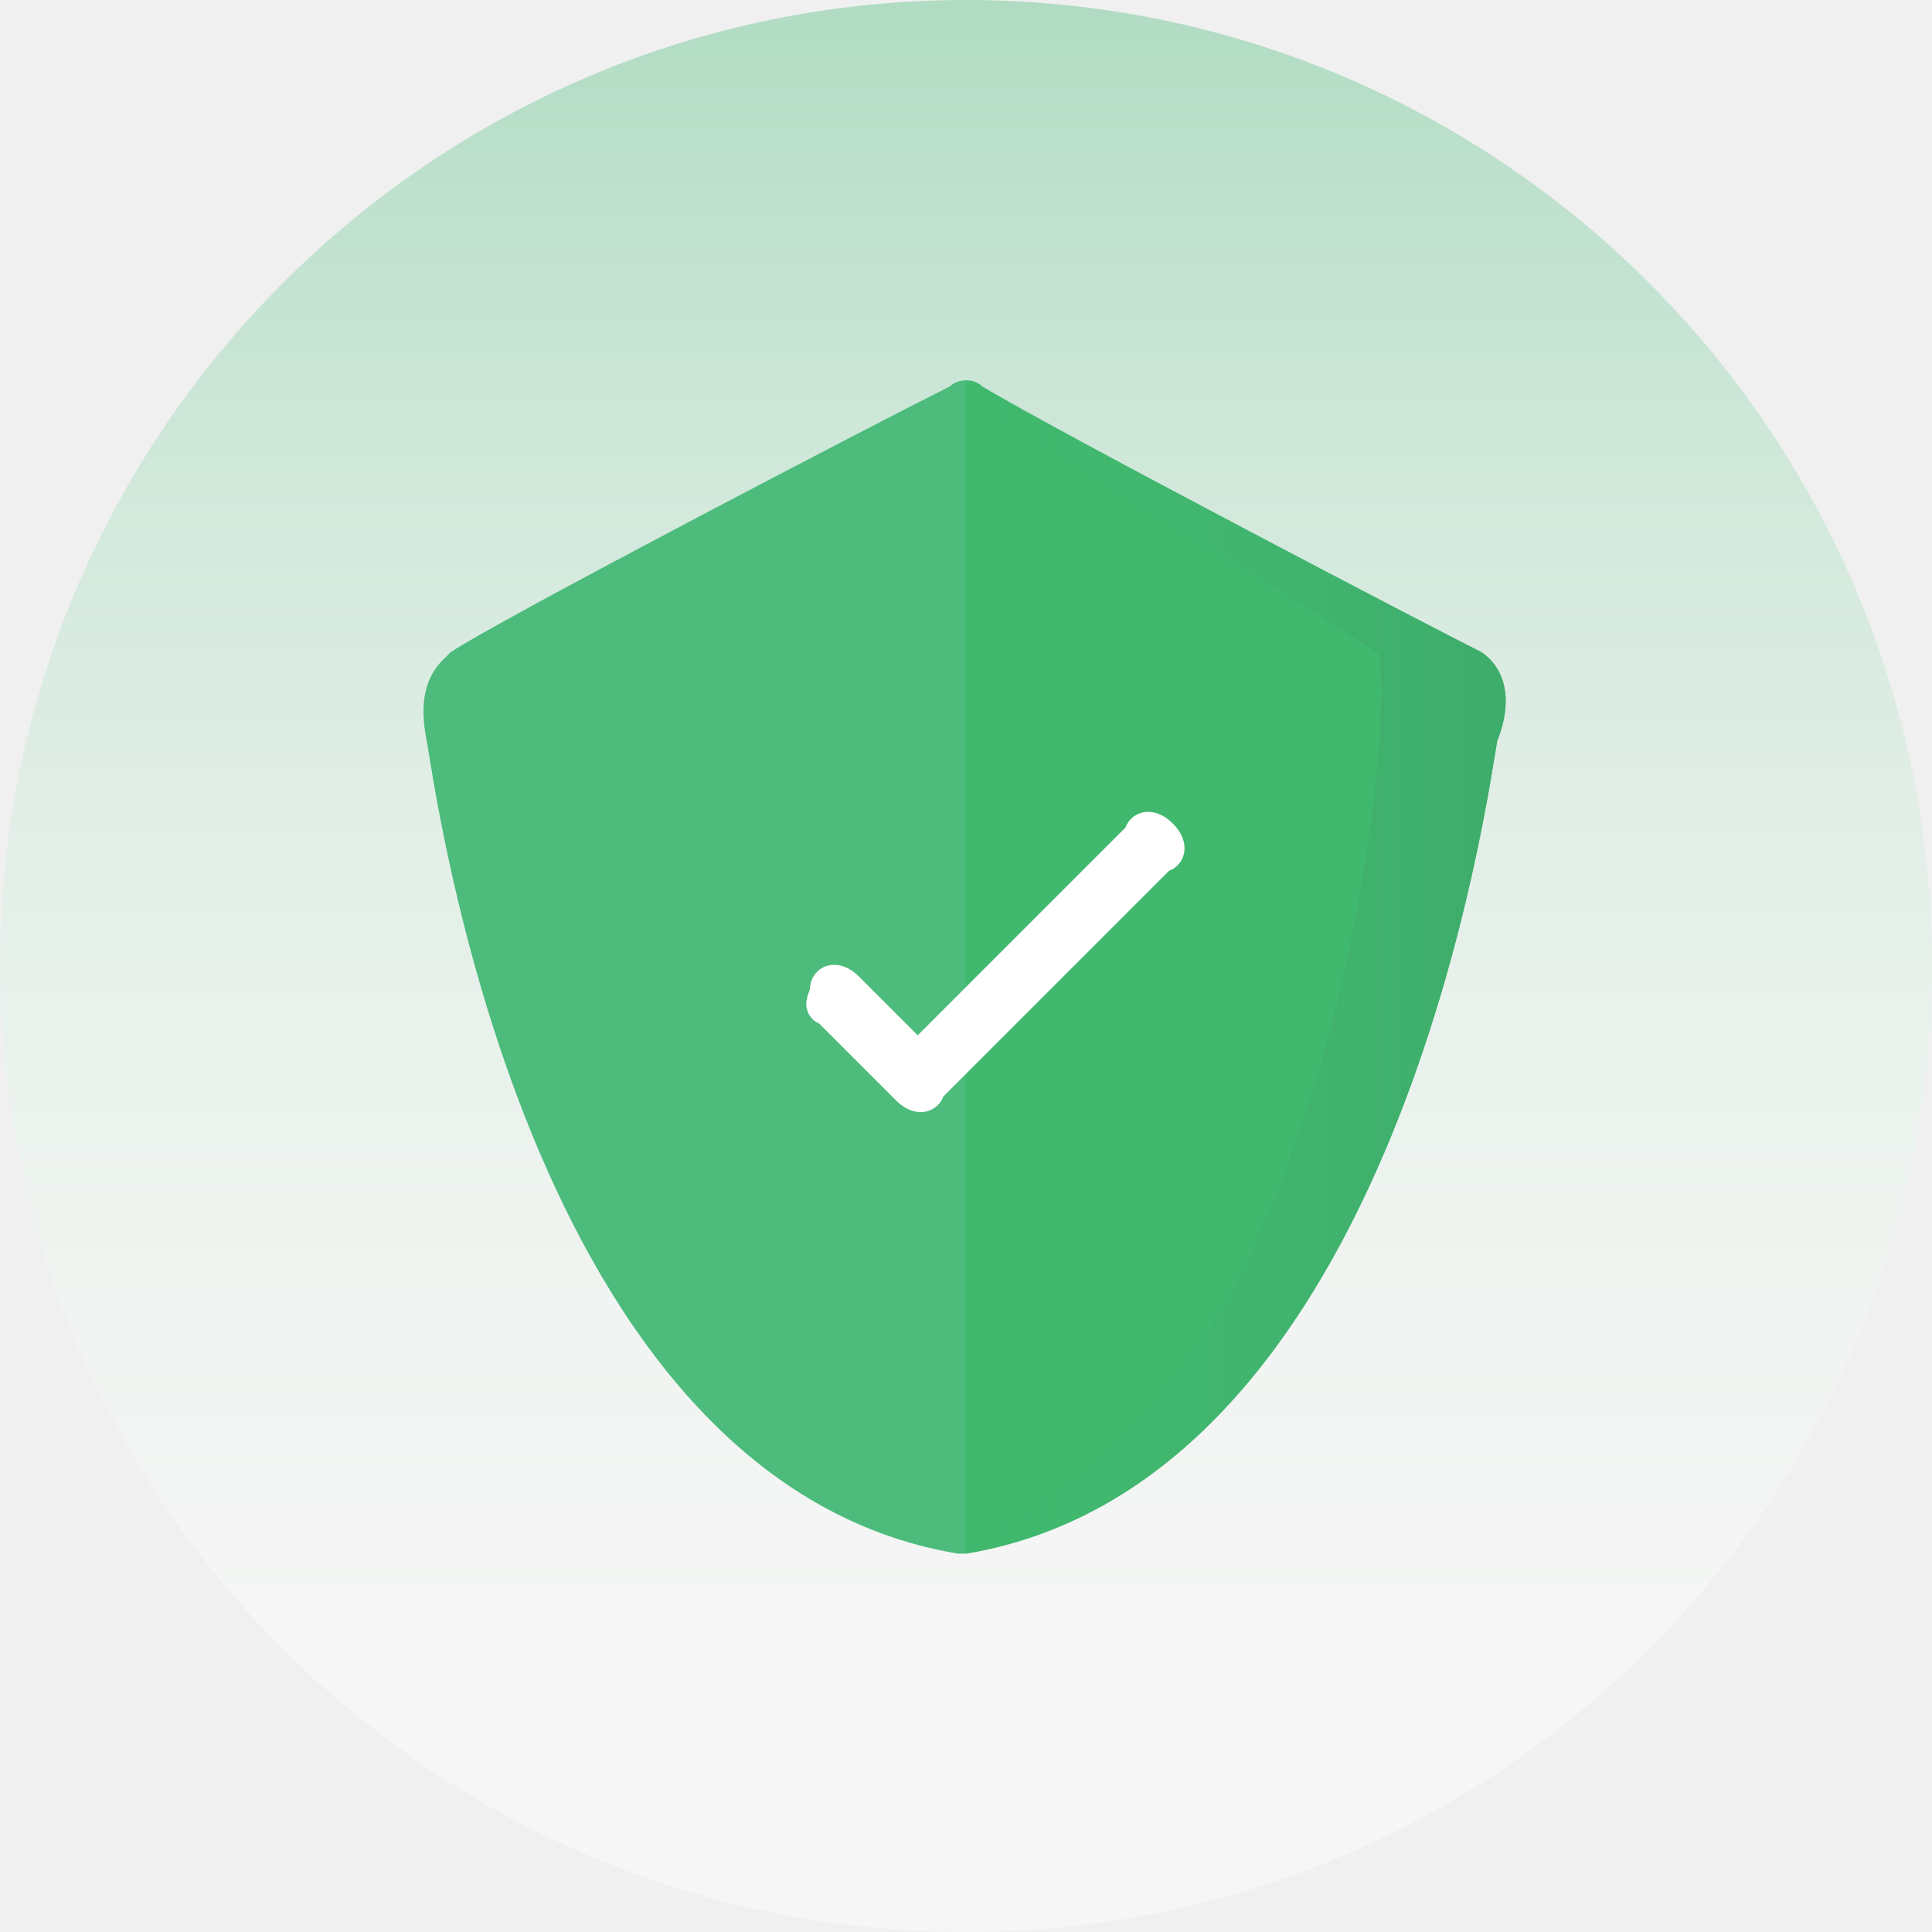
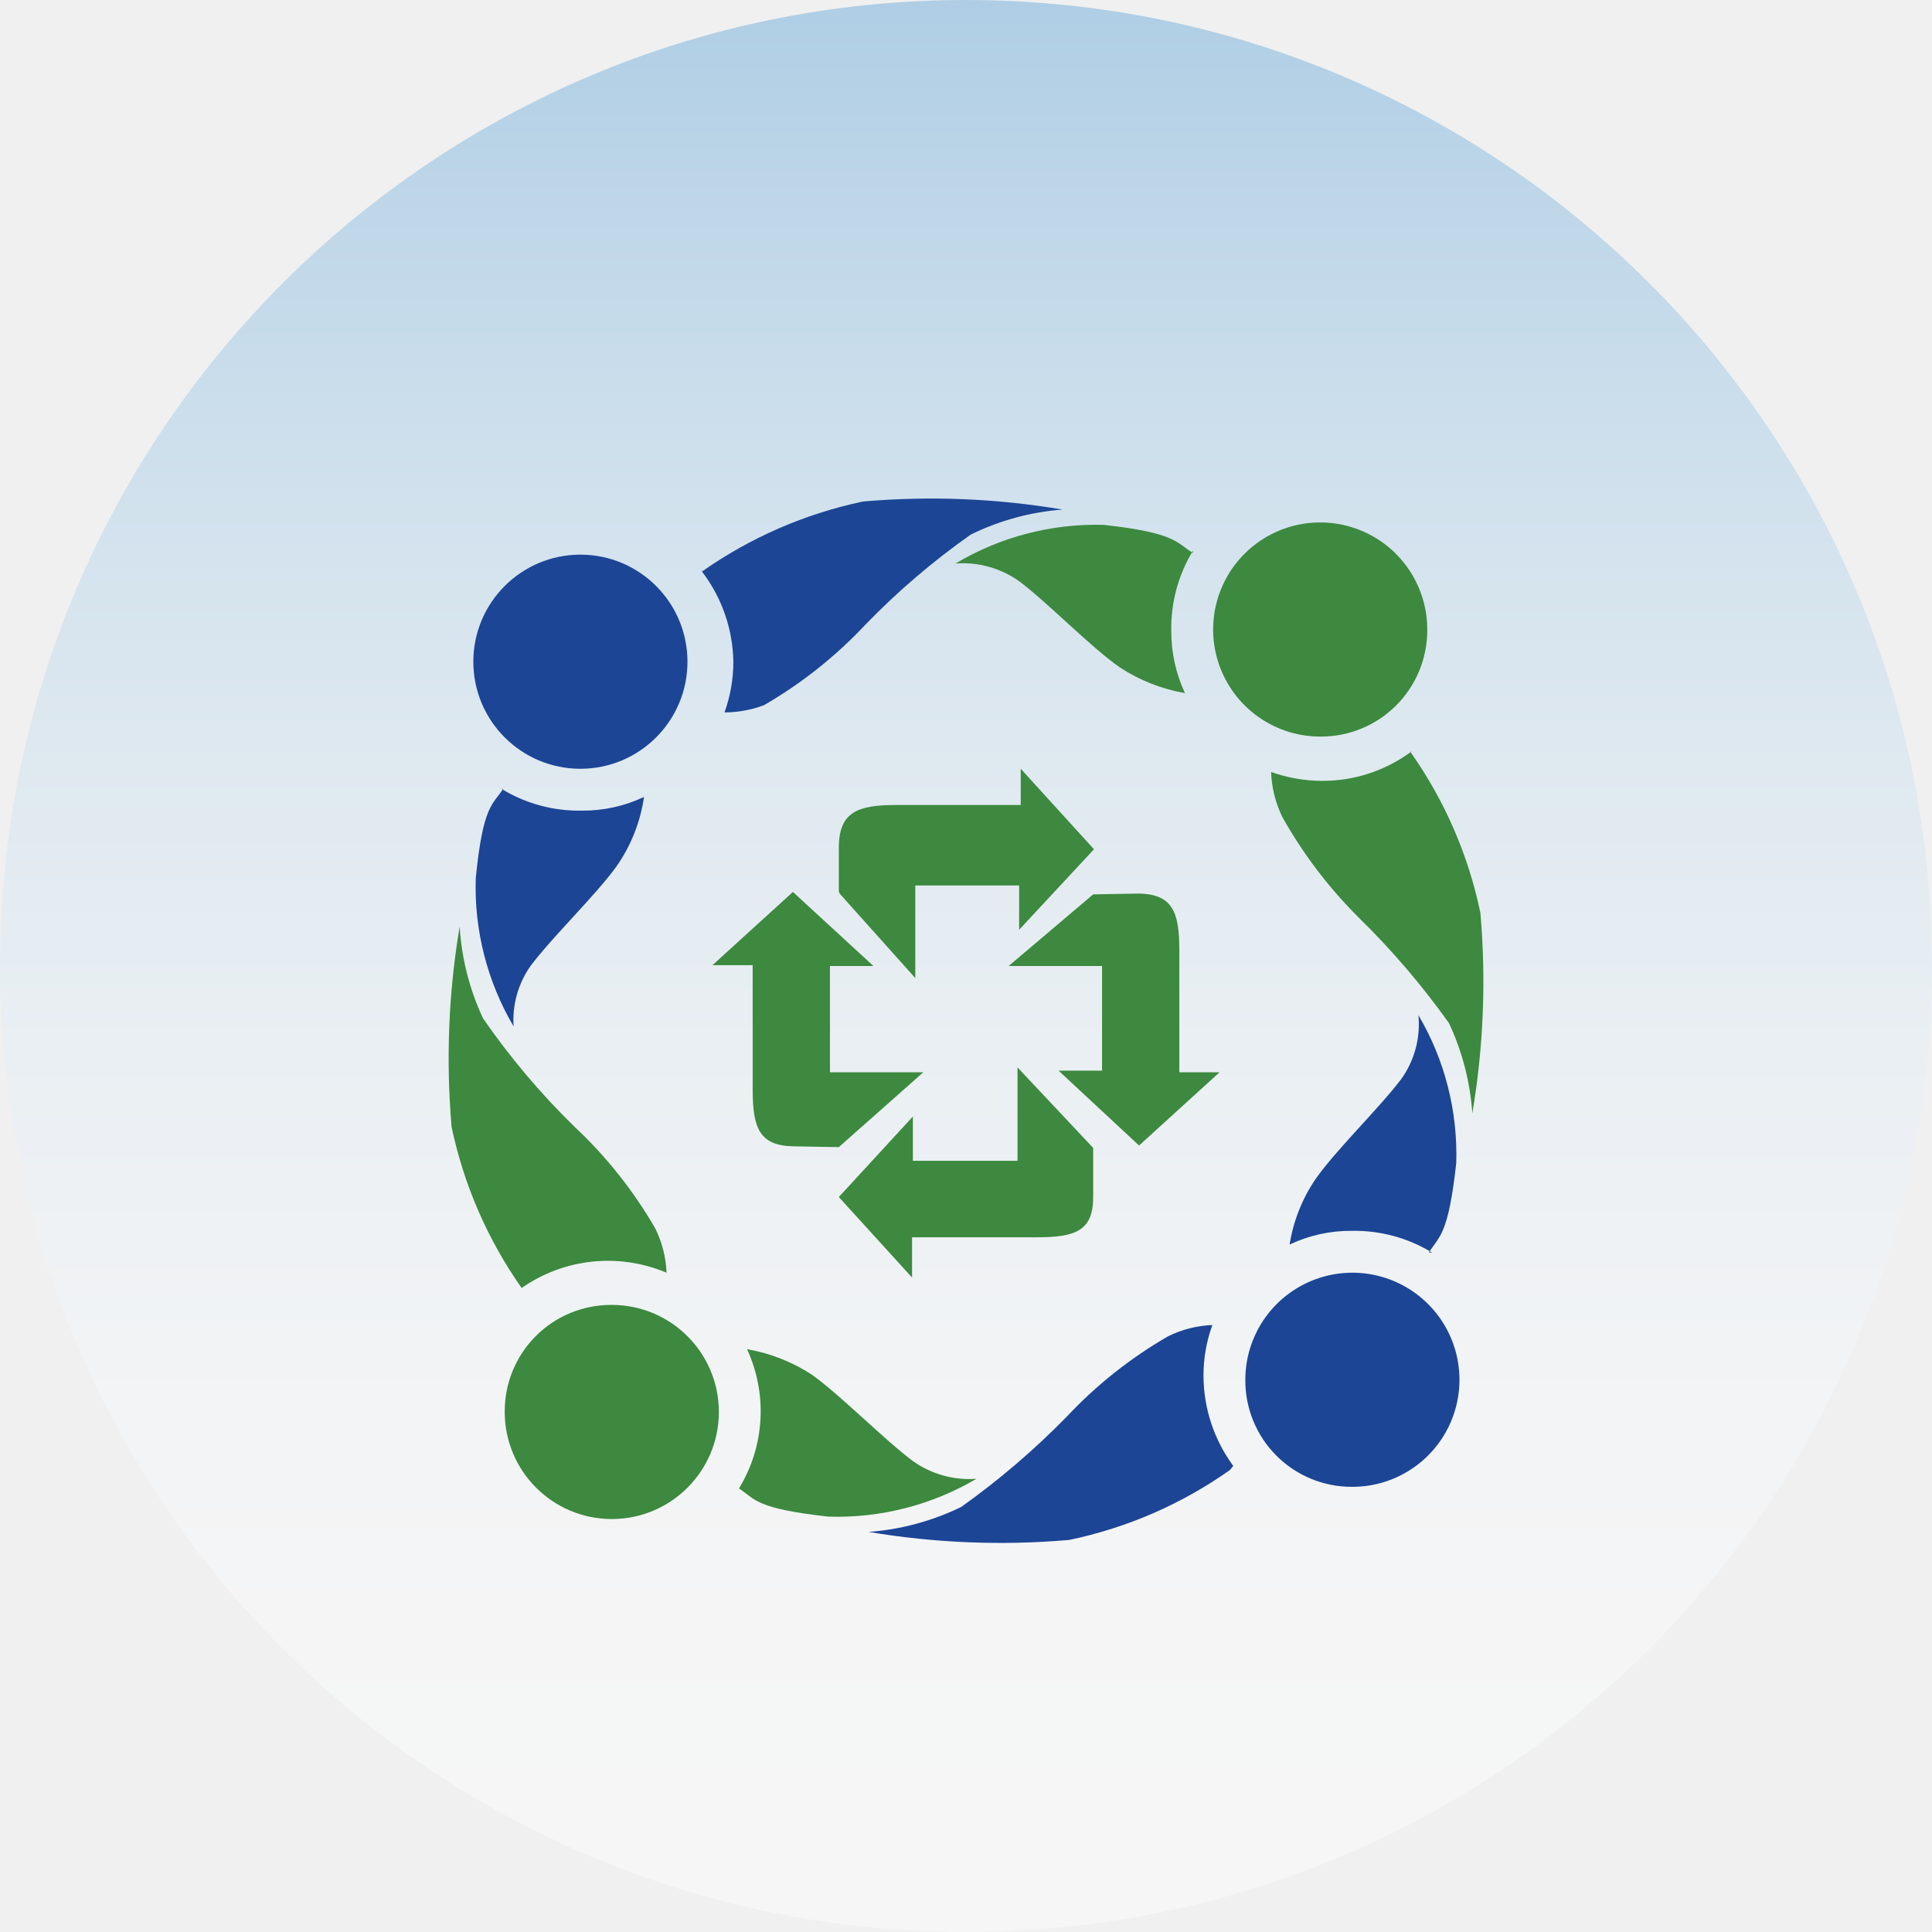
- <svg xmlns="http://www.w3.org/2000/svg" xmlns:xlink="http://www.w3.org/1999/xlink" version="1.1" id="Layer_1" x="0px" y="0px" viewBox="0 0 24 24" enable-background="new 0 0 24 24" xml:space="preserve">
-   <g>
-     <linearGradient id="SVGID_2_" gradientUnits="userSpaceOnUse" x1="12" y1="178" x2="12" y2="153.757" gradientTransform="matrix(1 0 0 1 0 -154)">
-       <stop offset="0" style="stop-color:#FFFFFF" />
-       <stop offset="0.17" style="stop-color:#FCFEFC" />
-       <stop offset="0.321" style="stop-color:#F1FAF4" />
-       <stop offset="0.463" style="stop-color:#DFF3E7" />
-       <stop offset="0.602" style="stop-color:#C5E9D4" />
-       <stop offset="0.736" style="stop-color:#A4DDBC" />
-       <stop offset="0.868" style="stop-color:#7CCD9F" />
-       <stop offset="0.996" style="stop-color:#4EBC7C" />
-       <stop offset="1" style="stop-color:#4CBB7B" />
+ <svg xmlns="http://www.w3.org/2000/svg" id="Layer_1" data-name="Layer 1" viewBox="0 0 24 24">
+   <defs>
+     <linearGradient id="linear-gradient" x1="12" y1="-152" x2="12" y2="-127.76" gradientTransform="matrix(1, 0, 0, -1, 0, -128)" gradientUnits="userSpaceOnUse">
+       <stop offset="0" stop-color="#fff" />
+       <stop offset="0.17" stop-color="#fcfdfe" />
+       <stop offset="0.32" stop-color="#f1f7fc" />
+       <stop offset="0.46" stop-color="#dfedf7" />
+       <stop offset="0.6" stop-color="#c5def1" />
+       <stop offset="0.73" stop-color="#a4cce9" />
+       <stop offset="0.86" stop-color="#7cb5df" />
+       <stop offset="0.99" stop-color="#4d9ad4" />
+       <stop offset="1" stop-color="#4998d3" />
    </linearGradient>
-     <circle opacity="0.4" fill="url(#SVGID_2_)" enable-background="new    " cx="12" cy="12" r="12" />
-     <rect x="11.6" display="none" fill="#FF0000" width="0.4" height="2.6" />
-     <rect x="11.6" y="21.4" display="none" fill="#FF0000" width="0.4" height="2.6" />
-   </g>
-   <g>
-     <g>
-       <path id="SVGID_1_" fill="#4CBB7B" d="M18.4,8.1c-0.6-0.3-5.2-2.7-6.2-3.3c-0.1-0.1-0.3-0.1-0.4,0c-1,0.5-5.6,2.9-6.2,3.3    c0,0,0,0-0.1,0.1c-0.2,0.2-0.3,0.5-0.2,1c0.1,0.5,1.2,9.2,6.6,10.1H12c5.4-0.9,6.5-9.6,6.6-10.1C18.8,8.7,18.7,8.3,18.4,8.1    C18.5,8.1,18.5,8.1,18.4,8.1z" />
-     </g>
-     <g>
-       <g>
-         <g>
-           <defs>
-             <path id="SVGID_3_" d="M18.4,8.1c-0.6-0.3-5.2-2.7-6.2-3.3c-0.1-0.1-0.3-0.1-0.4,0c-1,0.5-5.6,2.9-6.2,3.3c0,0,0,0-0.1,0.1       c-0.2,0.2-0.3,0.5-0.2,1c0.1,0.5,1.2,9.2,6.6,10.1H12c5.4-0.9,6.5-9.6,6.6-10.1C18.8,8.7,18.7,8.3,18.4,8.1       C18.5,8.1,18.5,8.1,18.4,8.1z" />
-           </defs>
-           <clipPath id="SVGID_4_">
-             <use xlink:href="#SVGID_3_" overflow="visible" />
-           </clipPath>
-           <rect x="12" y="4" opacity="0.5" clip-path="url(#SVGID_4_)" fill="#33B55F" enable-background="new    " width="6.9" height="16.4" />
-         </g>
-       </g>
-     </g>
-     <g>
-       <g>
-         <g>
-           <defs>
-             <path id="SVGID_5_" d="M18.4,8.1c-0.6-0.3-5.2-2.7-6.2-3.3c-0.1-0.1-0.3-0.1-0.4,0c-1,0.5-5.6,2.9-6.2,3.3c0,0,0,0-0.1,0.1       c-0.2,0.2-0.3,0.5-0.2,1c0.1,0.5,1.2,9.2,6.6,10.1H12c5.4-0.9,6.5-9.6,6.6-10.1C18.8,8.7,18.7,8.3,18.4,8.1       C18.5,8.1,18.5,8.1,18.4,8.1z" />
-           </defs>
-           <clipPath id="SVGID_6_">
-             <use xlink:href="#SVGID_5_" overflow="visible" />
-           </clipPath>
-           <linearGradient id="SVGID_7_" gradientUnits="userSpaceOnUse" x1="12" y1="-139.7" x2="23.244" y2="-139.7" gradientTransform="matrix(1 0 0 -1 0 -128)">
-             <stop offset="0" style="stop-color:#48BA7A;stop-opacity:0" />
-             <stop offset="0.611" style="stop-color:#3CA268;stop-opacity:0.611" />
-             <stop offset="1" style="stop-color:#379961" />
-           </linearGradient>
-           <path clip-path="url(#SVGID_6_)" fill="url(#SVGID_7_)" d="M12,4.9c0,0,4.8,3,5.1,3.2c0.3,0.2-0.4,9.6-5.1,11      c7.7-1.2,11.2-8,11.2-8l-7.1-6.8L12,4.9z" />
-         </g>
-       </g>
-     </g>
-     <g>
-       <g>
-         <g>
-           <defs>
-             <path id="SVGID_8_" d="M18.4,8.1c-0.6-0.3-5.2-2.7-6.2-3.3c-0.1-0.1-0.3-0.1-0.4,0c-1,0.5-5.6,2.9-6.2,3.3c0,0,0,0-0.1,0.1       c-0.2,0.2-0.3,0.5-0.2,1c0.1,0.5,1.2,9.2,6.6,10.1H12c5.4-0.9,6.5-9.6,6.6-10.1C18.8,8.7,18.7,8.3,18.4,8.1       C18.5,8.1,18.5,8.1,18.4,8.1z" />
-           </defs>
-           <clipPath id="SVGID_9_">
-             <use xlink:href="#SVGID_8_" overflow="visible" />
-           </clipPath>
-           <g clip-path="url(#SVGID_9_)">
-             <g>
-               <path fill="#FFFFFF" stroke="#FFFFFF" stroke-width="0.48" stroke-miterlimit="10" d="M14.4,10.4c-0.1-0.1-0.2-0.1-0.2,0        l0,0l-2.8,2.8l-0.9-0.9c-0.1-0.1-0.2-0.1-0.2,0s-0.1,0.2,0,0.2l1,1c0.1,0.1,0.2,0.1,0.2,0l2.9-2.9        C14.5,10.6,14.5,10.5,14.4,10.4z" />
-             </g>
-           </g>
-         </g>
-       </g>
-     </g>
-   </g>
+   </defs>
+   <circle cx="12" cy="12" r="12" opacity="0.4" fill="url(#linear-gradient)" style="isolation:isolate" />
+   <path d="M10.42,14.25l1.05-.93H10.31V12h.54l-1-.92-1,.91h.5v1.55c0,.48.09.69.5.7Z" fill="#3c893f" fill-rule="evenodd" />
+   <path d="M13.58,11.11,12.53,12h1.16v1.3h-.54l1,.93,1-.91h-.5V11.8c0-.48-.09-.69-.5-.7Z" fill="#3c893f" fill-rule="evenodd" />
+   <path d="M13.58,14.26l-.94-1v1.16h-1.3v-.55l-.92,1,.91,1v-.5h1.55c.48,0,.7-.08.7-.5v-.57Z" fill="#3c893f" fill-rule="evenodd" />
+   <path d="M10.43,11.1l.94,1.05V11h1.29v.55l.93-1-.91-1V10H11.13c-.48,0-.7.09-.71.51v.56Z" fill="#3c893f" fill-rule="evenodd" />
+   <path d="M6.25,9.8C6.12,10,6,10,5.91,10.91a3.41,3.41,0,0,0,.47,1.84A1.17,1.17,0,0,1,6.59,12c.27-.36.82-.89,1.07-1.24A2,2,0,0,0,8,9.9H8a1.77,1.77,0,0,1-.77.17,1.85,1.85,0,0,1-1-.27Z" fill="#1c4596" fill-rule="evenodd" />
+   <path d="M8.54,8.22A1.33,1.33,0,1,1,7.21,6.89,1.33,1.33,0,0,1,8.54,8.22Z" fill="#1c4596" fill-rule="evenodd" />
+   <path d="M8.72,7.1a5.42,5.42,0,0,1,2-.87,9.79,9.79,0,0,1,2.48.1,3.13,3.13,0,0,0-1.14.31,9.15,9.15,0,0,0-1.31,1.12,5.48,5.48,0,0,1-1.26,1A1.4,1.4,0,0,1,9,8.85a1.85,1.85,0,0,0,.11-.63A1.89,1.89,0,0,0,8.72,7.1Z" fill="#1c4596" fill-rule="evenodd" />
+   <path d="M9.18,18.49c.21.14.21.25,1.11.35a3.41,3.41,0,0,0,1.84-.47,1.21,1.21,0,0,1-.79-.22c-.36-.27-.89-.81-1.25-1.07a2.14,2.14,0,0,0-.81-.32h0a1.84,1.84,0,0,1-.1,1.73Z" fill="#3c893f" fill-rule="evenodd" />
+   <path d="M7.6,16.21a1.33,1.33,0,1,1-1.33,1.33A1.32,1.32,0,0,1,7.6,16.21Z" fill="#3c893f" fill-rule="evenodd" />
+   <path d="M6.48,16a5.42,5.42,0,0,1-.87-2,9.88,9.88,0,0,1,.1-2.49A3.16,3.16,0,0,0,6,12.65,9.15,9.15,0,0,0,7.14,14a5.48,5.48,0,0,1,1,1.26,1.36,1.36,0,0,1,.14.55A1.87,1.87,0,0,0,6.48,16Z" fill="#3c893f" fill-rule="evenodd" />
+   <path d="M17.75,15.56c.13-.21.24-.21.34-1.11a3.41,3.41,0,0,0-.47-1.84,1.17,1.17,0,0,1-.21.79c-.27.36-.82.89-1.07,1.25a2,2,0,0,0-.32.81h0a1.77,1.77,0,0,1,.77-.17,1.85,1.85,0,0,1,1,.27Z" fill="#1c4596" fill-rule="evenodd" />
+   <path d="M15.47,17.14a1.33,1.33,0,1,1,1.32,1.33A1.32,1.32,0,0,1,15.47,17.14Z" fill="#1c4596" fill-rule="evenodd" />
+   <path d="M15.28,18.26a5.34,5.34,0,0,1-2,.87,9.88,9.88,0,0,1-2.49-.1,3.16,3.16,0,0,0,1.15-.31,9.73,9.73,0,0,0,1.31-1.12,5.48,5.48,0,0,1,1.26-1,1.36,1.36,0,0,1,.55-.14,1.85,1.85,0,0,0-.11.63,1.9,1.9,0,0,0,.37,1.12h0Z" fill="#1c4596" fill-rule="evenodd" />
+   <path d="M14.82,6.87c-.21-.13-.21-.25-1.11-.35A3.41,3.41,0,0,0,11.87,7a1.21,1.21,0,0,1,.79.22c.36.27.89.82,1.25,1.07a2.14,2.14,0,0,0,.81.32h0a1.81,1.81,0,0,1-.17-.77,1.85,1.85,0,0,1,.27-1Z" fill="#3c893f" fill-rule="evenodd" />
+   <path d="M16.4,9.15a1.33,1.33,0,1,1,1.33-1.32A1.32,1.32,0,0,1,16.4,9.15Z" fill="#3c893f" fill-rule="evenodd" />
+   <path d="M17.52,9.34a5.34,5.34,0,0,1,.87,2,9.84,9.84,0,0,1-.1,2.49A3.16,3.16,0,0,0,18,12.71a9.73,9.73,0,0,0-1.12-1.31,5.69,5.69,0,0,1-.95-1.25,1.4,1.4,0,0,1-.14-.56,1.9,1.9,0,0,0,.63.11,1.84,1.84,0,0,0,1.12-.37h0Z" fill="#3c893f" fill-rule="evenodd" />
</svg>
